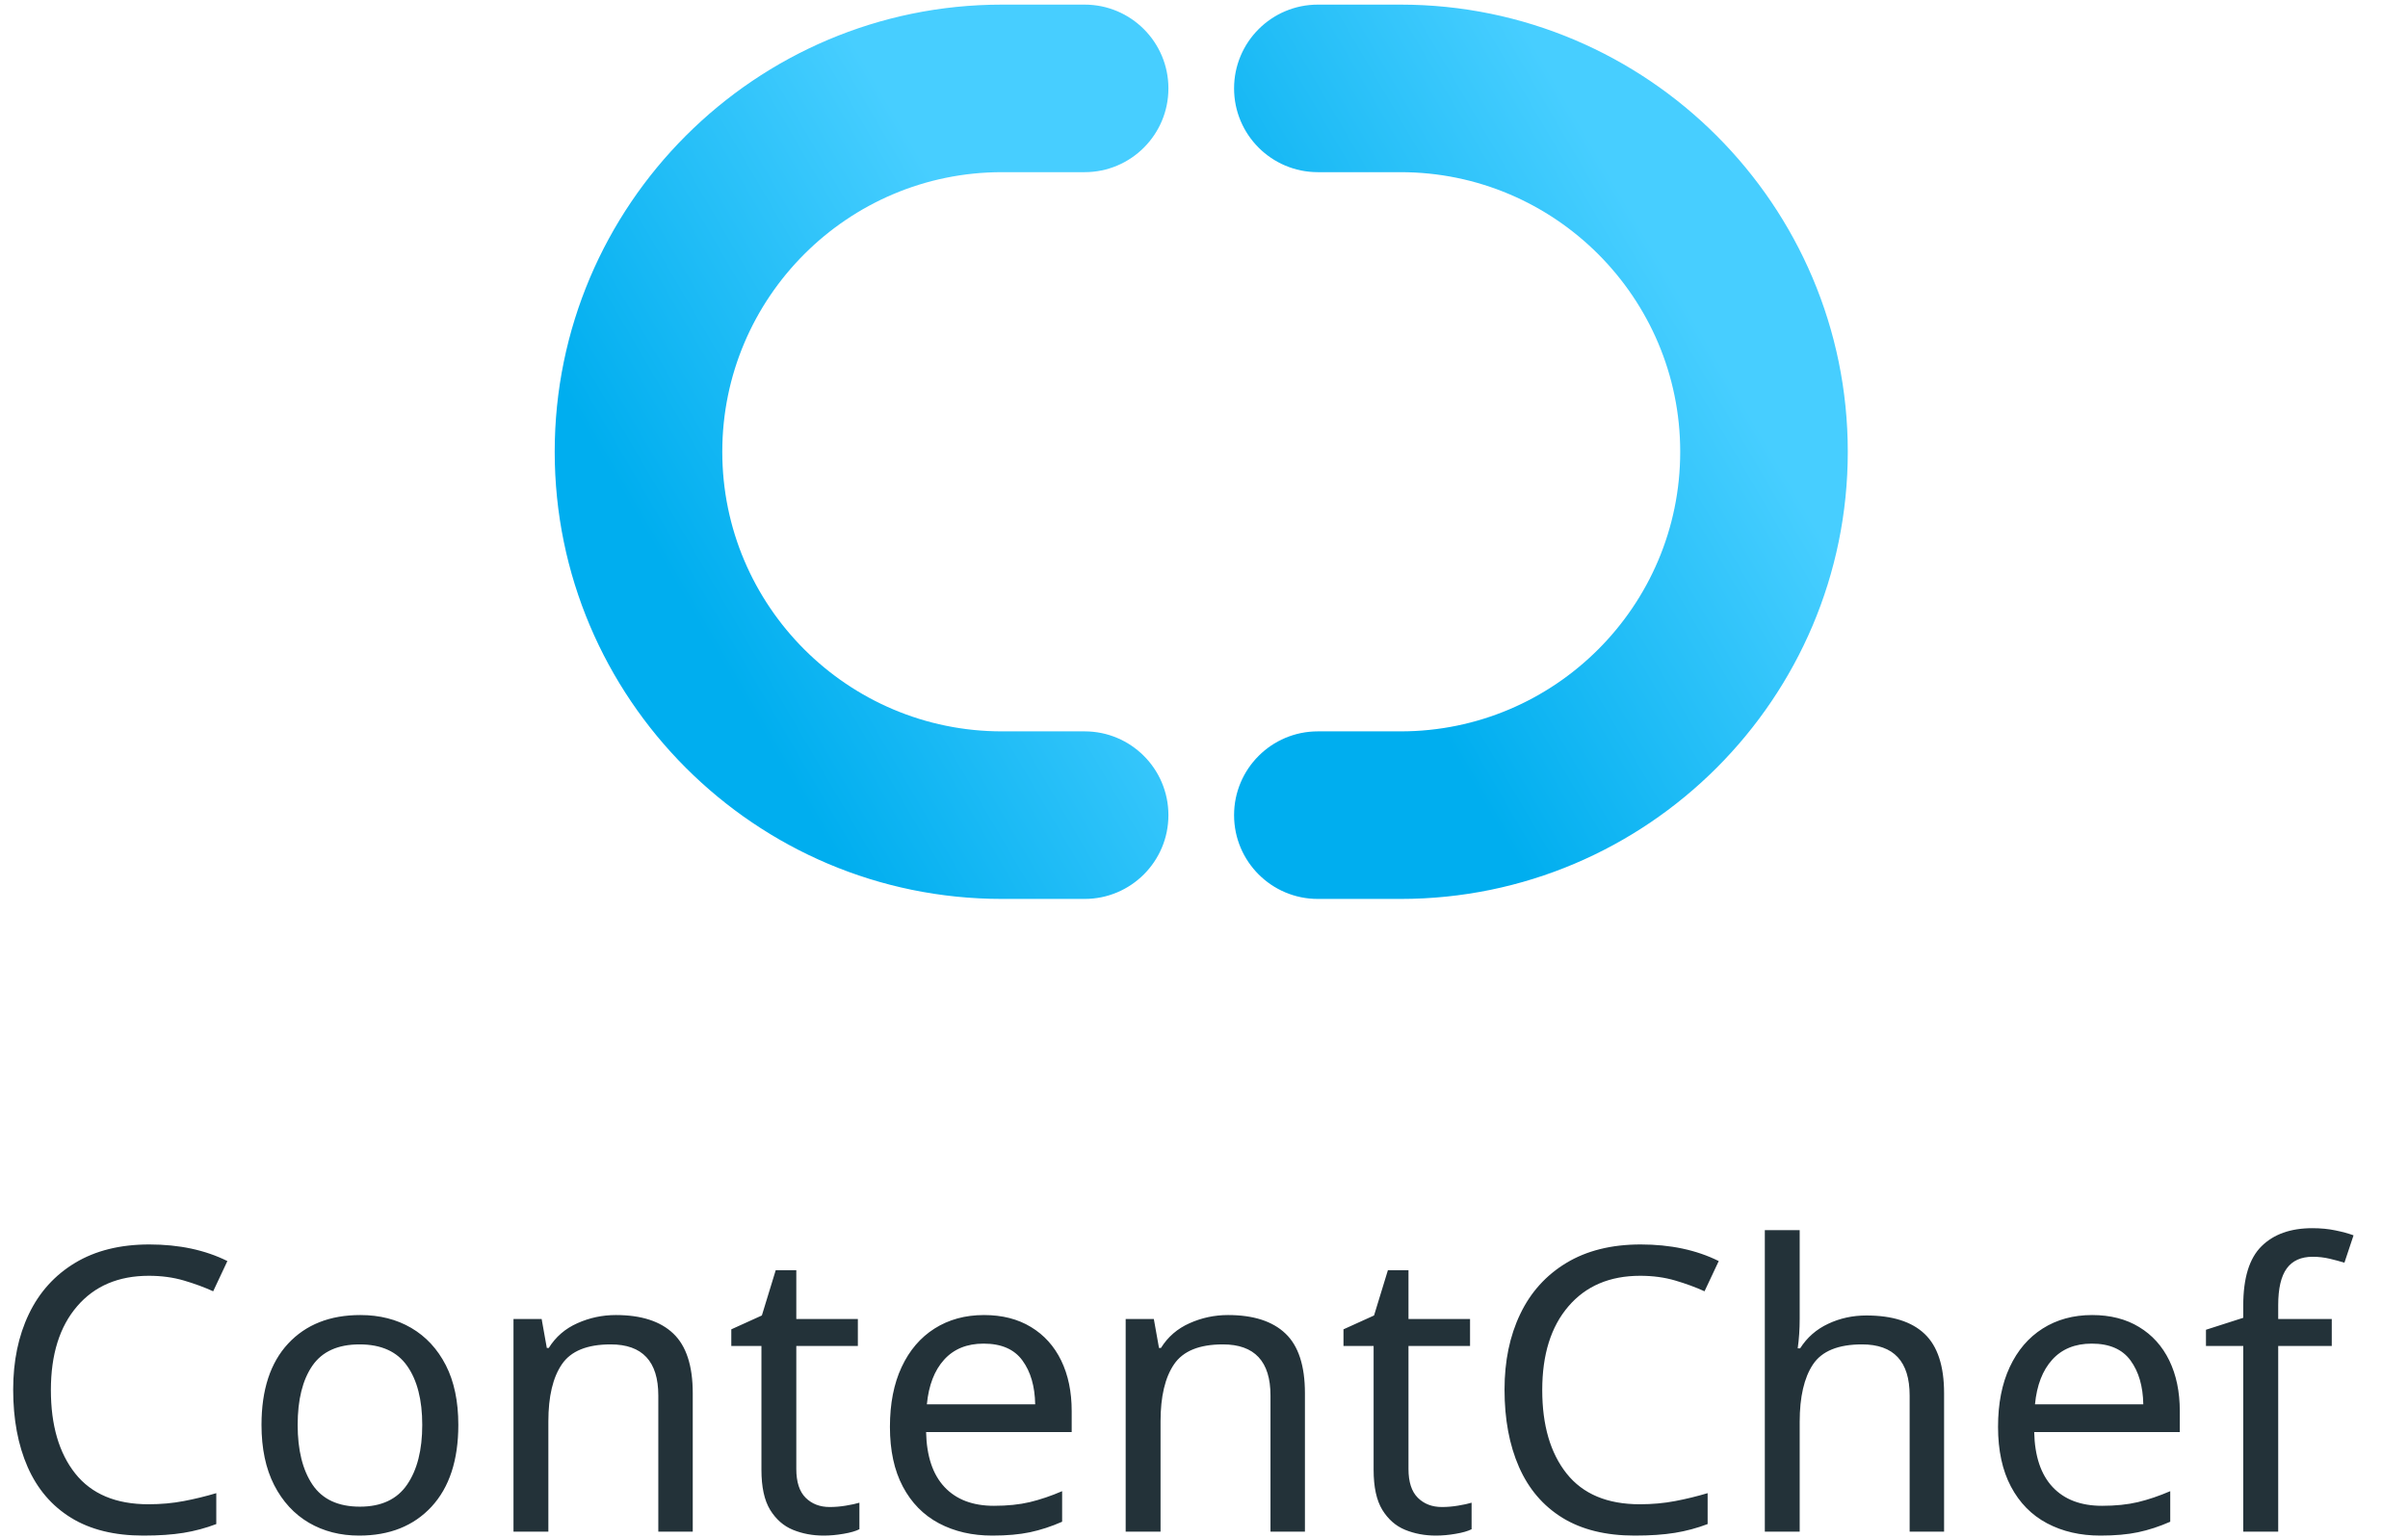
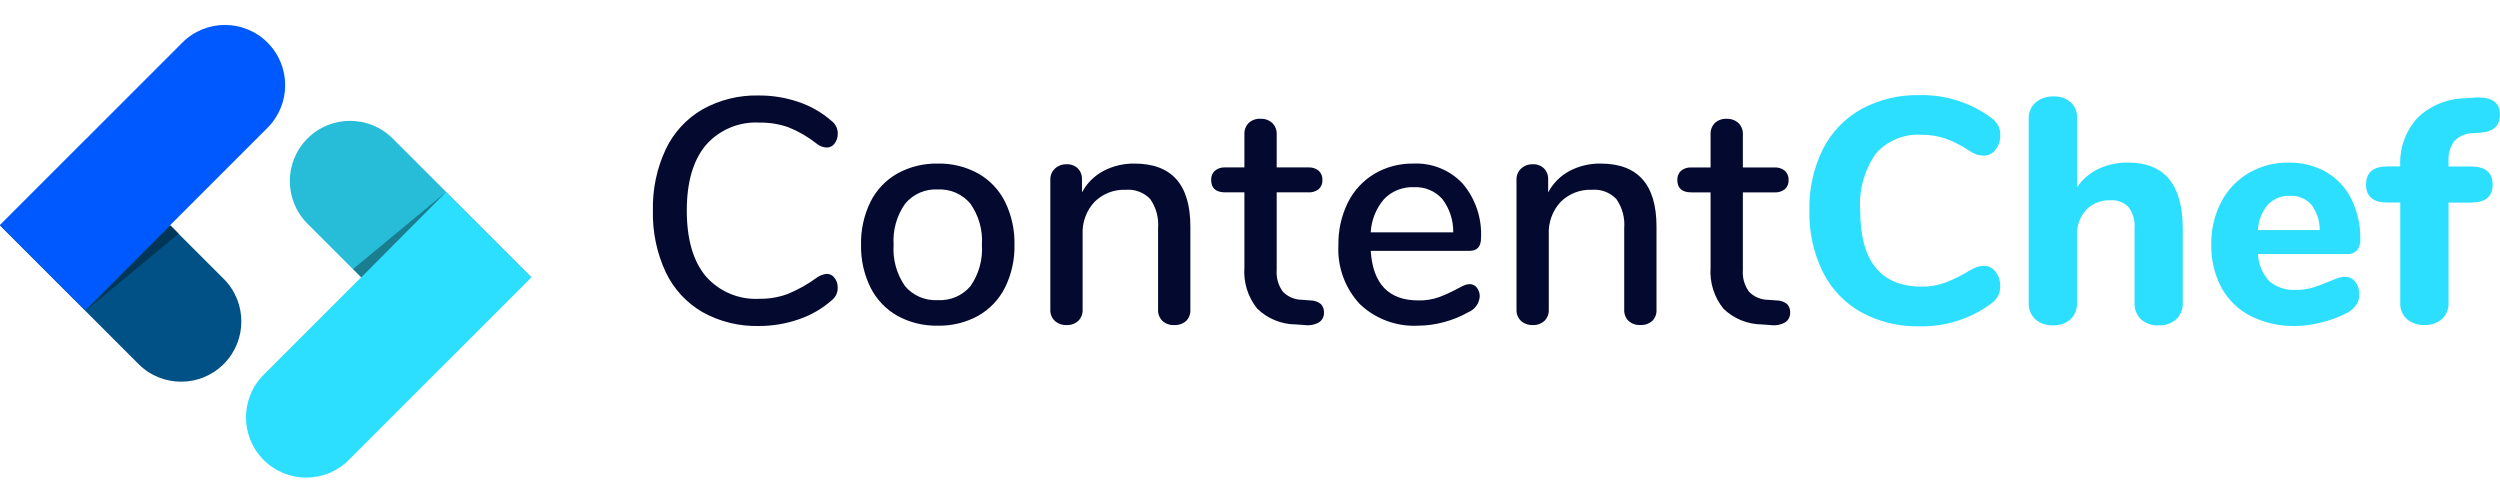
- <svg xmlns="http://www.w3.org/2000/svg" width="437px" height="279px" viewBox="0 0 437 279" version="1.1">
-   <defs>
-     <linearGradient x1="26.46%" y1="73.039%" x2="73.54%" y2="33.105%" id="linearGradient-1">
-       <stop stop-color="#00AEEF" offset="0%" />
-       <stop stop-color="#47CEFF" offset="100%" />
-     </linearGradient>
-     <linearGradient x1="26.461%" y1="73.039%" x2="73.539%" y2="33.105%" id="linearGradient-2">
-       <stop stop-color="#00AEEF" offset="0%" />
-       <stop stop-color="#47CEFF" offset="100%" />
-     </linearGradient>
-   </defs>
-   <g id="Logos" stroke="none" stroke-width="1" fill="none" fill-rule="evenodd">
-     <g id="Logo-Museo-Vertical" transform="translate(-2, -46)">
-       <text id="ContentChef" font-family="MuseoSans-700, Museo Sans" font-size="72" font-weight="500" fill="#233239">
-         <tspan x="0" y="324">ContentChef</tspan>
-       </text>
-       <g id="Group-12" transform="translate(92, 0)">
-         <g id="Logo" transform="translate(10, 46)">
-           <path d="M139.161,0.839 L154.174,0.839 C198.924,0.839 235.333,37.248 235.333,81.999 C235.333,126.751 198.924,163.161 154.174,163.161 L139.161,163.161 C130.765,163.161 123.958,156.352 123.958,147.954 C123.958,139.556 130.764,132.747 139.161,132.747 L154.174,132.747 C182.155,132.747 204.922,109.983 204.922,81.999 C204.922,54.016 182.155,31.249 154.174,31.249 L139.161,31.249 C130.765,31.249 123.958,24.443 123.958,16.045 C123.958,7.647 130.765,0.839 139.161,0.839 Z" id="path886" fill="url(#linearGradient-1)" />
-           <path d="M96.838,163.161 L81.826,163.161 C37.076,163.161 0.667,126.751 0.667,81.999 C0.667,37.247 37.076,0.839 81.826,0.839 L96.838,0.839 C105.235,0.839 112.042,7.647 112.042,16.045 C112.042,24.443 105.235,31.249 96.838,31.249 L81.826,31.249 C53.844,31.249 31.078,54.016 31.078,81.999 C31.078,109.983 53.844,132.747 81.826,132.747 L96.838,132.747 C105.235,132.747 112.042,139.556 112.042,147.953 C112.042,156.352 105.235,163.161 96.838,163.161 Z" id="path890" fill="url(#linearGradient-2)" />
-         </g>
+ <svg xmlns="http://www.w3.org/2000/svg" width="250.208" height="50.297" viewBox="0 0 250.208 50.297">
+   <g id="Group_959" data-name="Group 959" transform="translate(106.488 -7777)">
+     <path id="Path_8121" data-name="Path 8121" d="M12.448.256A11.027,11.027,0,0,1,6.816-1.136a9.17,9.17,0,0,1-3.68-4,13.838,13.838,0,0,1-1.28-6.16,13.76,13.76,0,0,1,1.28-6.128,9.17,9.17,0,0,1,3.68-4,11.027,11.027,0,0,1,5.632-1.392,12.1,12.1,0,0,1,4,.656,9.716,9.716,0,0,1,3.3,1.9,1.548,1.548,0,0,1,.608,1.28,1.513,1.513,0,0,1-.32.976.956.956,0,0,1-.768.4,1.661,1.661,0,0,1-1.056-.416,11.33,11.33,0,0,0-2.8-1.616,8.272,8.272,0,0,0-2.864-.464,6.634,6.634,0,0,0-5.408,2.272Q5.248-15.552,5.248-11.3q0,4.288,1.888,6.56a6.634,6.634,0,0,0,5.408,2.272,7.831,7.831,0,0,0,2.8-.48,13.563,13.563,0,0,0,2.864-1.6,2.1,2.1,0,0,1,1.056-.416.956.956,0,0,1,.768.4,1.513,1.513,0,0,1,.32.976,1.548,1.548,0,0,1-.608,1.28,9.716,9.716,0,0,1-3.3,1.9A12.1,12.1,0,0,1,12.448.256ZM30.368.224A8.045,8.045,0,0,1,26.32-.768,6.694,6.694,0,0,1,23.632-3.6a9.234,9.234,0,0,1-.944-4.272,9.308,9.308,0,0,1,.944-4.3,6.694,6.694,0,0,1,2.688-2.832A8.045,8.045,0,0,1,30.368-16a8.045,8.045,0,0,1,4.048.992A6.694,6.694,0,0,1,37.1-12.176a9.308,9.308,0,0,1,.944,4.3A9.234,9.234,0,0,1,37.1-3.6,6.694,6.694,0,0,1,34.416-.768,8.045,8.045,0,0,1,30.368.224Zm0-2.56a3.969,3.969,0,0,0,3.28-1.408,6.454,6.454,0,0,0,1.136-4.128,6.4,6.4,0,0,0-1.152-4.112,3.959,3.959,0,0,0-3.264-1.424A3.959,3.959,0,0,0,27.1-11.984a6.4,6.4,0,0,0-1.152,4.112,6.454,6.454,0,0,0,1.136,4.128A3.969,3.969,0,0,0,30.368-2.336ZM50.048-16q5.6,0,5.6,6.3v8.32A1.471,1.471,0,0,1,55.216-.24a1.7,1.7,0,0,1-1.2.4,1.613,1.613,0,0,1-1.168-.416,1.482,1.482,0,0,1-.432-1.12v-8.16a4.461,4.461,0,0,0-.784-2.912,3.029,3.029,0,0,0-2.448-.928,4.178,4.178,0,0,0-3.136,1.216A4.478,4.478,0,0,0,44.864-8.9v7.52a1.482,1.482,0,0,1-.432,1.12A1.613,1.613,0,0,1,43.264.16,1.671,1.671,0,0,1,42.08-.256a1.454,1.454,0,0,1-.448-1.12V-14.4a1.442,1.442,0,0,1,.464-1.1,1.647,1.647,0,0,1,1.168-.432,1.513,1.513,0,0,1,1.12.416,1.471,1.471,0,0,1,.416,1.088v1.312a5.192,5.192,0,0,1,2.144-2.144A6.477,6.477,0,0,1,50.048-16ZM67.712-2.3a1.605,1.605,0,0,1,1.008.368,1.146,1.146,0,0,1,.3.848,1.106,1.106,0,0,1-.5.976A2.316,2.316,0,0,1,67.072.16L66.208.1a5.6,5.6,0,0,1-3.872-1.584A5.881,5.881,0,0,1,61.056-5.6v-7.52h-1.92q-1.408,0-1.408-1.248a1.174,1.174,0,0,1,.368-.912,1.487,1.487,0,0,1,1.04-.336h1.92v-3.3a1.524,1.524,0,0,1,.432-1.152,1.613,1.613,0,0,1,1.168-.416,1.671,1.671,0,0,1,1.184.416,1.5,1.5,0,0,1,.448,1.152v3.3h3.168a1.487,1.487,0,0,1,1.04.336,1.174,1.174,0,0,1,.368.912,1.163,1.163,0,0,1-.368.928,1.536,1.536,0,0,1-1.04.32H64.288v7.744a3.268,3.268,0,0,0,.624,2.208,2.7,2.7,0,0,0,1.9.8ZM83.584-3.936a.909.909,0,0,1,.736.352,1.369,1.369,0,0,1,.288.9A1.84,1.84,0,0,1,83.456-1.12a10.151,10.151,0,0,1-2.448.992,9.926,9.926,0,0,1-2.544.352,7.88,7.88,0,0,1-5.856-2.16,8.012,8.012,0,0,1-2.144-5.9,9.26,9.26,0,0,1,.944-4.256,6.94,6.94,0,0,1,2.656-2.88A7.427,7.427,0,0,1,77.952-16a6.354,6.354,0,0,1,4.96,2.016,7.8,7.8,0,0,1,1.824,5.44q0,1.28-1.152,1.28H73.7q.32,4.96,4.768,4.96a5.9,5.9,0,0,0,2.048-.32,14.894,14.894,0,0,0,1.824-.832q.1-.064.528-.272A1.747,1.747,0,0,1,83.584-3.936Zm-5.568-9.7a3.9,3.9,0,0,0-2.976,1.184A5.529,5.529,0,0,0,73.7-9.12h8.256a5.348,5.348,0,0,0-1.1-3.344A3.54,3.54,0,0,0,78.016-13.632ZM96.7-16q5.6,0,5.6,6.3v8.32a1.471,1.471,0,0,1-.432,1.136,1.7,1.7,0,0,1-1.2.4A1.613,1.613,0,0,1,99.5-.256a1.482,1.482,0,0,1-.432-1.12v-8.16a4.461,4.461,0,0,0-.784-2.912,3.029,3.029,0,0,0-2.448-.928A4.178,4.178,0,0,0,92.7-12.16,4.478,4.478,0,0,0,91.52-8.9v7.52a1.482,1.482,0,0,1-.432,1.12A1.613,1.613,0,0,1,89.92.16a1.671,1.671,0,0,1-1.184-.416,1.454,1.454,0,0,1-.448-1.12V-14.4a1.442,1.442,0,0,1,.464-1.1,1.647,1.647,0,0,1,1.168-.432,1.513,1.513,0,0,1,1.12.416,1.471,1.471,0,0,1,.416,1.088v1.312A5.192,5.192,0,0,1,93.6-15.264,6.477,6.477,0,0,1,96.7-16ZM114.368-2.3a1.605,1.605,0,0,1,1.008.368,1.146,1.146,0,0,1,.3.848,1.106,1.106,0,0,1-.5.976,2.316,2.316,0,0,1-1.456.272L112.864.1a5.6,5.6,0,0,1-3.872-1.584,5.881,5.881,0,0,1-1.28-4.112v-7.52h-1.92q-1.408,0-1.408-1.248a1.174,1.174,0,0,1,.368-.912,1.487,1.487,0,0,1,1.04-.336h1.92v-3.3a1.524,1.524,0,0,1,.432-1.152,1.613,1.613,0,0,1,1.168-.416,1.671,1.671,0,0,1,1.184.416,1.5,1.5,0,0,1,.448,1.152v3.3h3.168a1.487,1.487,0,0,1,1.04.336,1.174,1.174,0,0,1,.368.912,1.163,1.163,0,0,1-.368.928,1.536,1.536,0,0,1-1.04.32h-3.168v7.744a3.268,3.268,0,0,0,.624,2.208,2.7,2.7,0,0,0,1.9.8Z" transform="translate(-43 7809.371)" fill="#040a2f" />
+     <path id="Path_8122" data-name="Path 8122" d="M12.608.288A11.655,11.655,0,0,1,6.784-1.12a9.475,9.475,0,0,1-3.84-4.032A13.306,13.306,0,0,1,1.6-11.3a13.208,13.208,0,0,1,1.344-6.128,9.5,9.5,0,0,1,3.84-4.016,11.655,11.655,0,0,1,5.824-1.408,11.629,11.629,0,0,1,7.232,2.3,2.409,2.409,0,0,1,.672.768,2.137,2.137,0,0,1,.192.96,2.238,2.238,0,0,1-.464,1.424A1.4,1.4,0,0,1,19.1-16.8a2.482,2.482,0,0,1-.784-.112,3.069,3.069,0,0,1-.752-.4,10.758,10.758,0,0,0-2.368-1.2,7.244,7.244,0,0,0-2.336-.368,5.615,5.615,0,0,0-4.624,1.9A8.842,8.842,0,0,0,6.688-11.3q0,7.616,6.176,7.616a6.758,6.758,0,0,0,2.24-.368,14.183,14.183,0,0,0,2.464-1.2,4.6,4.6,0,0,1,.8-.4A2.224,2.224,0,0,1,19.1-5.76a1.4,1.4,0,0,1,1.136.592A2.238,2.238,0,0,1,20.7-3.744a2.1,2.1,0,0,1-.208.976,2.362,2.362,0,0,1-.656.752A11.629,11.629,0,0,1,12.608.288ZM33.5-16.1q5.472,0,5.472,6.624V-2.08A2.157,2.157,0,0,1,38.32-.416a2.51,2.51,0,0,1-1.776.608,2.451,2.451,0,0,1-1.76-.608,2.186,2.186,0,0,1-.64-1.664V-9.536a3.151,3.151,0,0,0-.592-2.1,2.3,2.3,0,0,0-1.84-.688,3.177,3.177,0,0,0-2.416.96,3.563,3.563,0,0,0-.912,2.56v6.72a2.186,2.186,0,0,1-.64,1.664,2.451,2.451,0,0,1-1.76.608,2.51,2.51,0,0,1-1.776-.608,2.157,2.157,0,0,1-.656-1.664V-20.512a2.032,2.032,0,0,1,.688-1.6,2.63,2.63,0,0,1,1.808-.608,2.439,2.439,0,0,1,1.7.576,1.965,1.965,0,0,1,.64,1.536v6.976a5.334,5.334,0,0,1,2.144-1.84A6.846,6.846,0,0,1,33.5-16.1ZM55.2-4.672a1.259,1.259,0,0,1,1.04.512,2.068,2.068,0,0,1,.4,1.312,1.74,1.74,0,0,1-.32,1.008,2.59,2.59,0,0,1-.9.784A11.464,11.464,0,0,1,52.9-.112,10.785,10.785,0,0,1,50.24.256a9.533,9.533,0,0,1-4.464-.992,6.946,6.946,0,0,1-2.928-2.832A8.776,8.776,0,0,1,41.824-7.9a8.89,8.89,0,0,1,.992-4.256,7.272,7.272,0,0,1,2.752-2.9,7.713,7.713,0,0,1,4-1.04,7.318,7.318,0,0,1,3.76.944,6.445,6.445,0,0,1,2.512,2.688,8.813,8.813,0,0,1,.9,4.08A1.538,1.538,0,0,1,56.4-7.312a1.214,1.214,0,0,1-.944.368H46.5a4.266,4.266,0,0,0,1.152,2.736A3.8,3.8,0,0,0,50.3-3.36a5.711,5.711,0,0,0,1.664-.224A16.076,16.076,0,0,0,53.6-4.192q.448-.192.864-.336A2.289,2.289,0,0,1,55.2-4.672Zm-5.5-8.1a2.9,2.9,0,0,0-2.208.88A4.176,4.176,0,0,0,46.5-9.344h6.176a4.177,4.177,0,0,0-.848-2.56A2.67,2.67,0,0,0,49.7-12.768ZM68.032-19.04a2.562,2.562,0,0,0-1.888.8,3.054,3.054,0,0,0-.576,1.984v.544h2.24q2.176,0,2.176,1.824,0,1.792-2.176,1.792h-2.24v9.984a2.086,2.086,0,0,1-.688,1.7A2.576,2.576,0,0,1,63.168.16a2.624,2.624,0,0,1-1.744-.576,2.086,2.086,0,0,1-.688-1.7V-12.1h-1.28q-2.144,0-2.144-1.792,0-1.824,2.144-1.824h1.28a6.672,6.672,0,0,1,1.7-4.832A6.949,6.949,0,0,1,67.1-22.528l.832-.064.576-.032q2.208,0,2.208,1.7,0,1.664-1.856,1.824Z" transform="translate(73 7809.371)" fill="#2ddfff" />
+     <g id="Group_320" data-name="Group 320" transform="translate(-106.488 7777)">
+       <g id="Group_319" data-name="Group 319" transform="translate(22.123 9.598)">
+         <path id="Rectangle_1012" data-name="Rectangle 1012" d="M0,0H12.057a0,0,0,0,1,0,0V19.607a6.028,6.028,0,0,1-6.028,6.028h0A6.028,6.028,0,0,1,0,19.607V0A0,0,0,0,1,0,0Z" transform="translate(31.039 18.127) rotate(135)" fill="#27bdd8" />
+         <path id="Rectangle_1011" data-name="Rectangle 1011" d="M0,0H12.057a0,0,0,0,1,0,0V25.81a6.028,6.028,0,0,1-6.028,6.028h0A6.028,6.028,0,0,1,0,25.81V0A0,0,0,0,1,0,0Z" transform="translate(22.513 9.66) rotate(45)" fill="#2ddfff" />
+         <path id="Path_4980" data-name="Path 4980" d="M16314.922-1653.2l-8.436,8.5-.83-.829Z" transform="translate(-16292.448 1662.86)" opacity="0.333" />
+       </g>
+       <g id="Group_316" data-name="Group 316" transform="translate(0 0)">
+         <path id="Rectangle_1013" data-name="Rectangle 1013" d="M0,0H12.057a0,0,0,0,1,0,0V19.607a6.028,6.028,0,0,1-6.028,6.028h0A6.028,6.028,0,0,1,0,19.607V0A0,0,0,0,1,0,0Z" transform="translate(0 22.572) rotate(-45)" fill="#025186" />
+         <path id="Rectangle_1014" data-name="Rectangle 1014" d="M0,0H12.057a0,0,0,0,1,0,0V25.81a6.028,6.028,0,0,1-6.028,6.028h0A6.028,6.028,0,0,1,0,25.81V0A0,0,0,0,1,0,0Z" transform="translate(8.525 31.039) rotate(-135)" fill="#0058ff" />
+         <path id="Path_4981" data-name="Path 4981" d="M16305.656-1644.7l8.438-8.5.828.829Z" transform="translate(-16297.014 1675.736)" opacity="0.333" />
      </g>
    </g>
  </g>
</svg>
